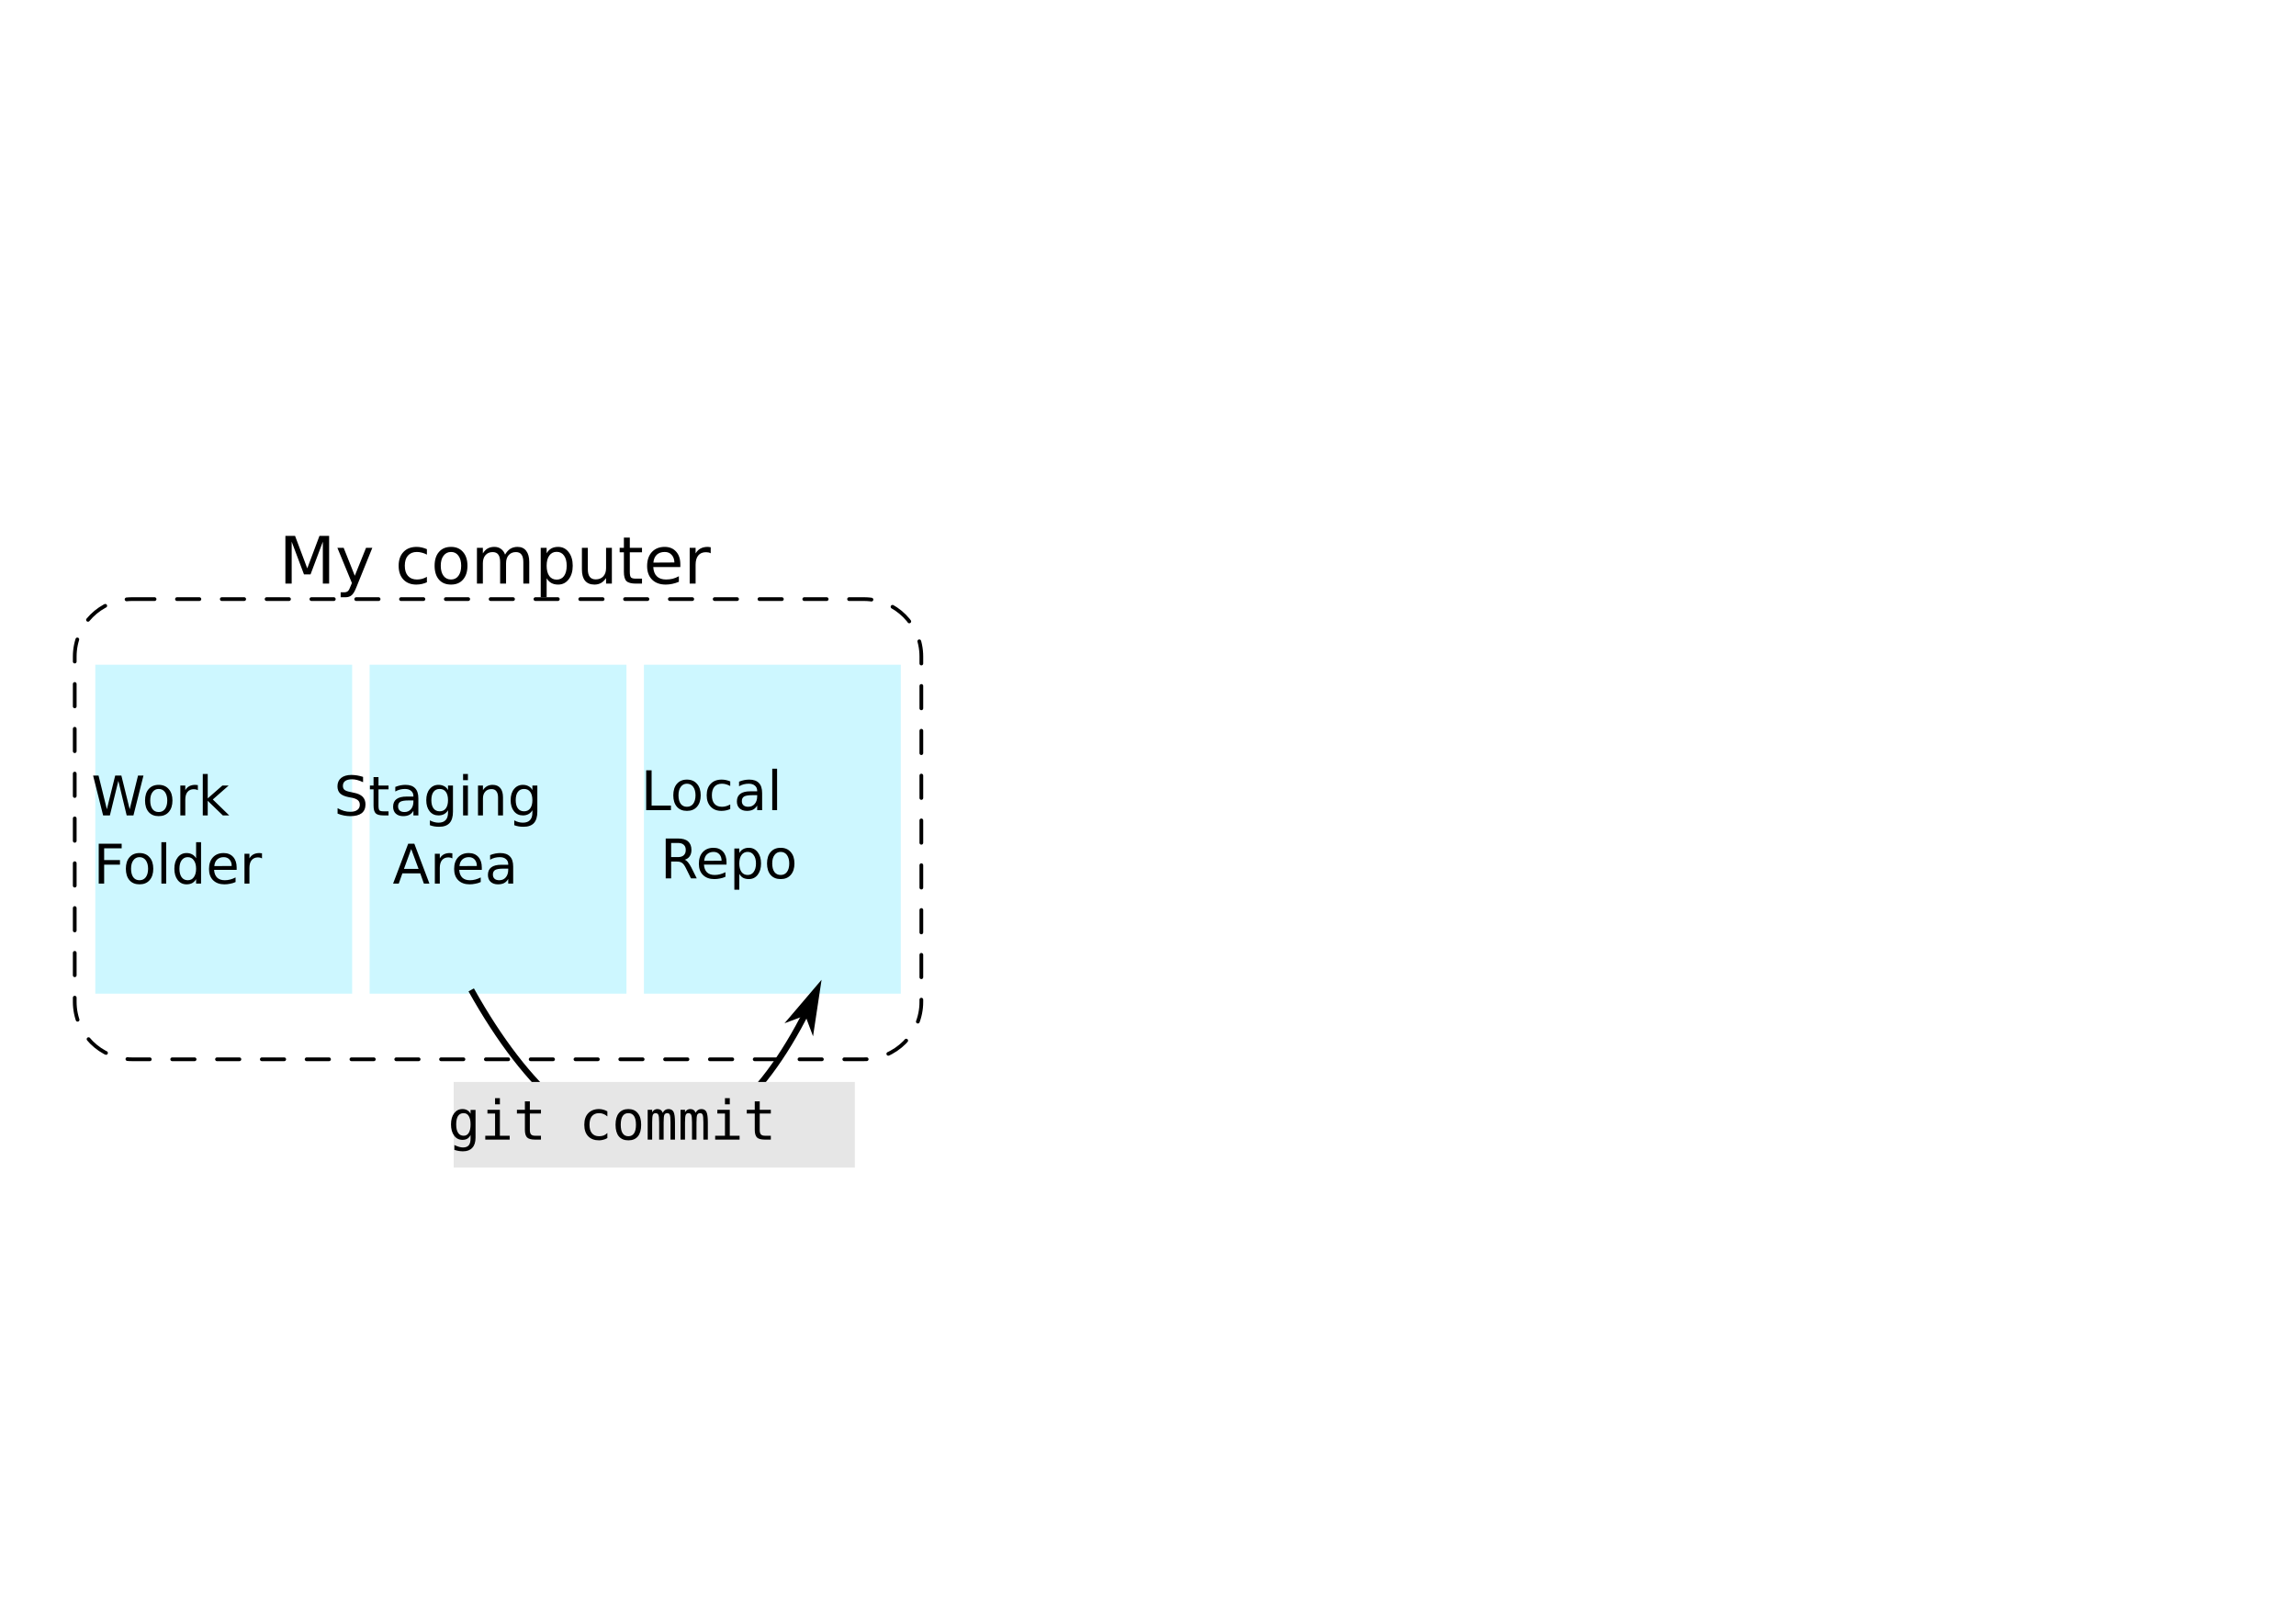
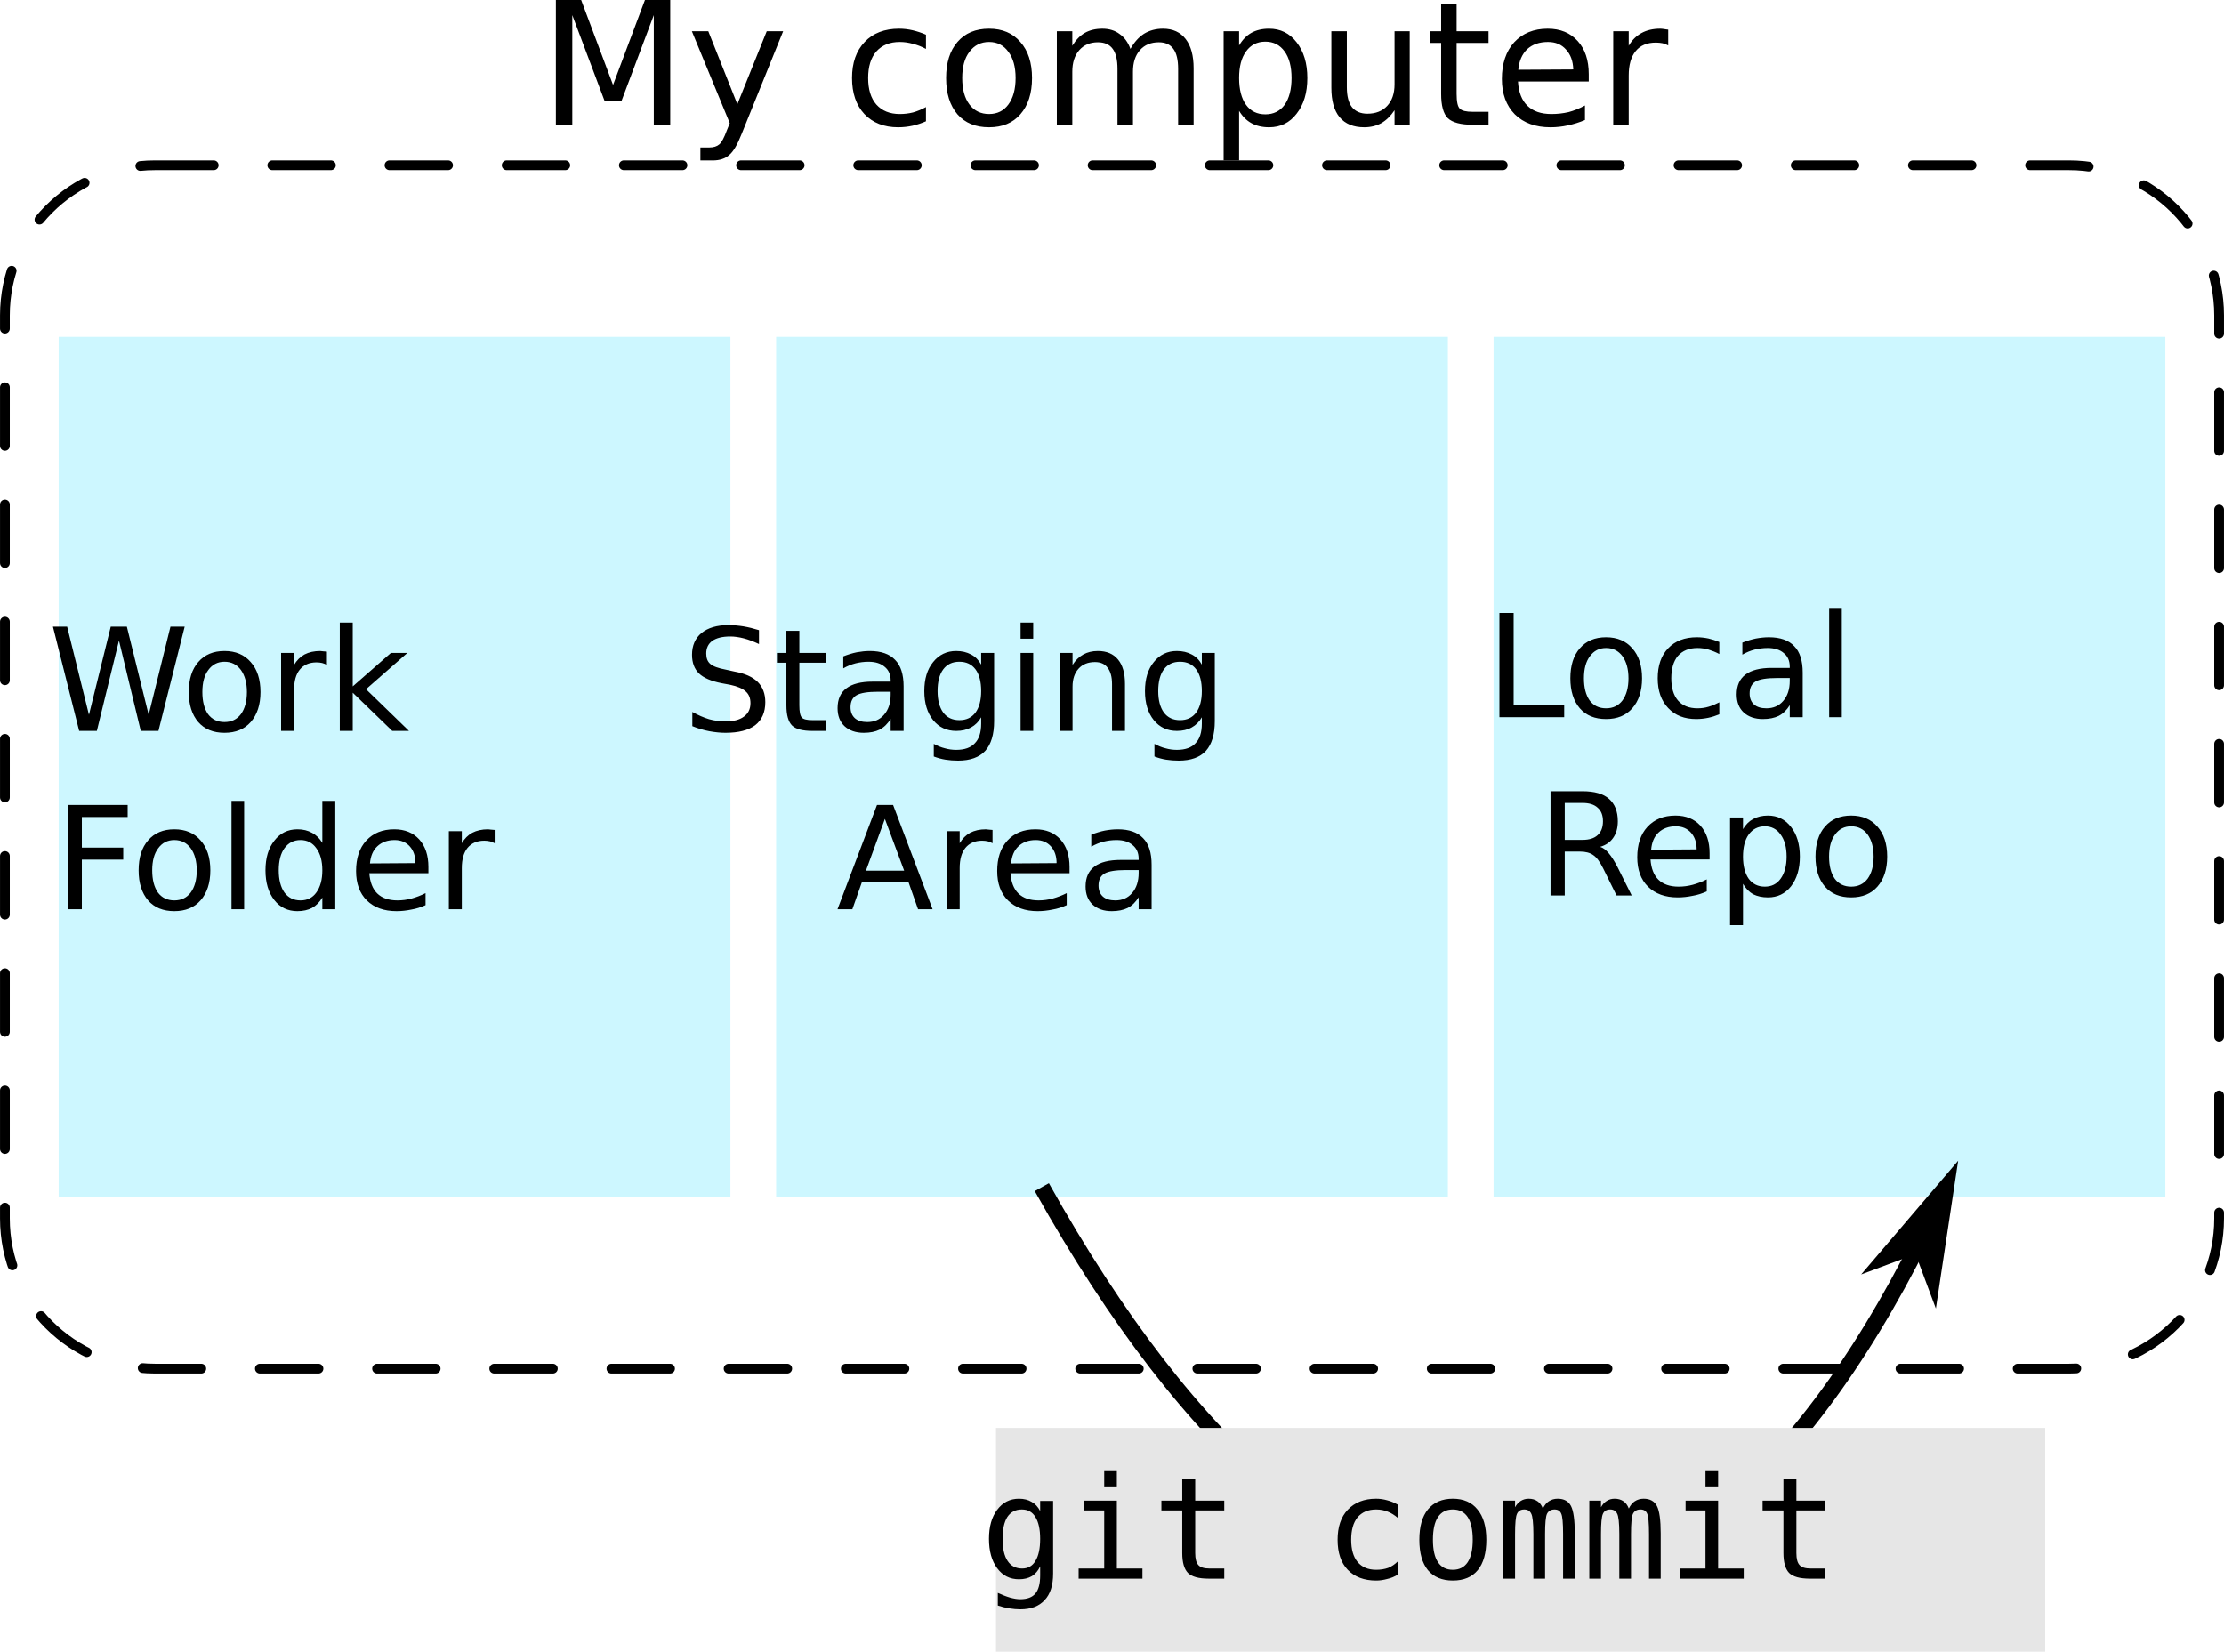
- <svg xmlns="http://www.w3.org/2000/svg" xmlns:xlink="http://www.w3.org/1999/xlink" width="297mm" height="210mm" viewBox="0 0 297 210" version="1.1" id="svg5">
+ <svg xmlns="http://www.w3.org/2000/svg" xmlns:xlink="http://www.w3.org/1999/xlink" width="109.999mm" height="81.693mm" viewBox="0 0 109.999 81.693" version="1.1" id="svg5">
  <defs id="defs2">
-     <marker style="overflow:visible;" id="marker39884" refX="0.0" refY="0.0" orient="auto">
-       <path transform="scale(0.4) rotate(180) translate(10,0)" style="fill-rule:evenodd;fill:context-stroke;stroke:context-stroke;stroke-width:1.0pt;" d="M 0.0,0.0 L 5.0,-5.0 L -12.5,0.0 L 5.0,5.0 L 0.0,0.0 z " id="path39882" />
+     <marker style="overflow:visible" id="marker39884" refX="0" refY="0" orient="auto">
+       <path transform="matrix(-0.4,0,0,-0.4,-4,0)" style="fill:context-stroke;fill-rule:evenodd;stroke:context-stroke;stroke-width:1pt" d="M 0,0 5,-5 -12.5,0 5,5 Z" id="path39882" />
    </marker>
-     <marker style="overflow:visible;" id="Arrow1Mend" refX="0.0" refY="0.0" orient="auto">
-       <path transform="scale(0.4) rotate(180) translate(10,0)" style="fill-rule:evenodd;fill:context-stroke;stroke:context-stroke;stroke-width:1.0pt;" d="M 0.0,0.0 L 5.0,-5.0 L -12.5,0.0 L 5.0,5.0 L 0.0,0.0 z " id="path33627" />
+     <marker style="overflow:visible" id="Arrow1Mend" refX="0" refY="0" orient="auto">
+       <path transform="matrix(-0.4,0,0,-0.4,-4,0)" style="fill:context-stroke;fill-rule:evenodd;stroke:context-stroke;stroke-width:1pt" d="M 0,0 5,-5 -12.5,0 5,5 Z" id="path33627" />
    </marker>
-     <marker style="overflow:visible;" id="Arrow1Lend" refX="0.0" refY="0.0" orient="auto">
-       <path transform="scale(0.8) rotate(180) translate(12.5,0)" style="fill-rule:evenodd;fill:context-stroke;stroke:context-stroke;stroke-width:1.0pt;" d="M 0.0,0.0 L 5.0,-5.0 L -12.5,0.0 L 5.0,5.0 L 0.0,0.0 z " id="path33621" />
+     <marker style="overflow:visible" id="Arrow1Lend" refX="0" refY="0" orient="auto">
+       <path transform="matrix(-0.8,0,0,-0.8,-10,0)" style="fill:context-stroke;fill-rule:evenodd;stroke:context-stroke;stroke-width:1pt" d="M 0,0 5,-5 -12.5,0 5,5 Z" id="path33621" />
    </marker>
    <linearGradient id="linearGradient4750">
      <stop id="stop4752" style="stop-color:#ffffff" offset="0" />
      <stop id="stop4758" style="stop-color:#fefefe" offset=".379" />
      <stop id="stop4754" style="stop-color:#1d1d1d" offset="1" />
    </linearGradient>
    <radialGradient id="radialGradient307" fx="18.934" fy="17.81" xlink:href="#linearGradient4750" gradientUnits="userSpaceOnUse" cy="17.486" cx="18.634" gradientTransform="scale(1.0368,0.96449)" r="40.693" />
    <radialGradient id="radialGradient317" fx="18.934" fy="17.81" xlink:href="#linearGradient4750" gradientUnits="userSpaceOnUse" cy="17.486" cx="18.634" gradientTransform="scale(1.0368,0.96449)" r="40.693" />
    <radialGradient id="radialGradient327" fx="18.934" fy="17.81" xlink:href="#linearGradient4750" gradientUnits="userSpaceOnUse" cy="17.486" cx="18.634" gradientTransform="scale(1.0368,0.96449)" r="40.693" />
    <radialGradient id="radialGradient337" fx="18.934" fy="17.81" xlink:href="#linearGradient4750" gradientUnits="userSpaceOnUse" cy="17.486" cx="18.634" gradientTransform="scale(1.0368,0.96449)" r="40.693" />
    <radialGradient id="radialGradient347" fx="18.934" fy="17.81" xlink:href="#linearGradient4750" gradientUnits="userSpaceOnUse" cy="17.486" cx="18.634" gradientTransform="scale(1.0368,0.96449)" r="40.693" />
    <radialGradient id="radialGradient357" fx="18.934" fy="17.81" xlink:href="#linearGradient4750" gradientUnits="userSpaceOnUse" cy="17.486" cx="18.634" gradientTransform="scale(1.0368,0.96449)" r="40.693" />
    <radialGradient id="radialGradient367" fx="18.934" fy="17.81" xlink:href="#linearGradient4750" gradientUnits="userSpaceOnUse" cy="17.486" cx="18.634" gradientTransform="scale(1.0368,0.96449)" r="40.693" />
    <radialGradient id="radialGradient377" fx="18.934" fy="17.81" xlink:href="#linearGradient4750" gradientUnits="userSpaceOnUse" cy="17.486" cx="18.634" gradientTransform="scale(1.0368,0.96449)" r="40.693" />
    <radialGradient id="radialGradient387" fx="18.934" fy="17.81" xlink:href="#linearGradient4750" gradientUnits="userSpaceOnUse" cy="17.486" cx="18.634" gradientTransform="scale(1.0368,0.96449)" r="40.693" />
    <radialGradient id="radialGradient397" fx="18.934" fy="17.81" xlink:href="#linearGradient4750" gradientUnits="userSpaceOnUse" cy="17.486" cx="18.634" gradientTransform="scale(1.0368,0.96449)" r="40.693" />
    <radialGradient id="radialGradient407" fx="18.934" fy="17.81" xlink:href="#linearGradient4750" gradientUnits="userSpaceOnUse" cy="17.486" cx="18.634" gradientTransform="scale(1.0368,0.96449)" r="40.693" />
    <radialGradient id="radialGradient417" fx="18.934" fy="17.81" xlink:href="#linearGradient4750" gradientUnits="userSpaceOnUse" cy="17.486" cx="18.634" gradientTransform="scale(1.0368,0.96449)" r="40.693" />
    <radialGradient id="radialGradient427" fx="18.934" fy="17.81" xlink:href="#linearGradient4750" gradientUnits="userSpaceOnUse" cy="17.486" cx="18.634" gradientTransform="scale(1.0368,0.96449)" r="40.693" />
    <radialGradient id="radialGradient437" fx="18.934" fy="17.81" xlink:href="#linearGradient4750" gradientUnits="userSpaceOnUse" cy="17.486" cx="18.634" gradientTransform="scale(1.0368,0.96449)" r="40.693" />
    <radialGradient id="radialGradient447" fx="18.934" fy="17.81" xlink:href="#linearGradient4750" gradientUnits="userSpaceOnUse" cy="17.486" cx="18.634" gradientTransform="scale(1.0368,0.96449)" r="40.693" />
    <radialGradient id="radialGradient457" fx="18.934" fy="17.81" xlink:href="#linearGradient4750" gradientUnits="userSpaceOnUse" cy="17.486" cx="18.634" gradientTransform="scale(1.0368,0.96449)" r="40.693" />
    <radialGradient id="radialGradient467" fx="18.934" fy="17.81" xlink:href="#linearGradient4750" gradientUnits="userSpaceOnUse" cy="17.486" cx="18.634" gradientTransform="scale(1.0368,0.96449)" r="40.693" />
    <radialGradient id="radialGradient477" fx="18.934" fy="17.81" xlink:href="#linearGradient4750" gradientUnits="userSpaceOnUse" cy="17.486" cx="18.634" gradientTransform="scale(1.0368,0.96449)" r="40.693" />
    <radialGradient id="radialGradient487" fx="18.934" fy="17.81" xlink:href="#linearGradient4750" gradientUnits="userSpaceOnUse" cy="17.486" cx="18.634" gradientTransform="scale(1.0368,0.96449)" r="40.693" />
    <radialGradient id="radialGradient497" fx="18.934" fy="17.81" xlink:href="#linearGradient4750" gradientUnits="userSpaceOnUse" cy="17.486" cx="18.634" gradientTransform="scale(1.0368,0.96449)" r="40.693" />
    <radialGradient id="radialGradient507" fx="18.934" fy="17.81" xlink:href="#linearGradient4750" gradientUnits="userSpaceOnUse" cy="17.486" cx="18.634" gradientTransform="scale(1.0368,0.96449)" r="40.693" />
    <radialGradient id="radialGradient517" fx="18.934" fy="17.81" xlink:href="#linearGradient4750" gradientUnits="userSpaceOnUse" cy="17.486" cx="18.634" gradientTransform="scale(1.0368,0.96449)" r="40.693" />
    <radialGradient id="radialGradient527" fx="18.934" fy="17.81" xlink:href="#linearGradient4750" gradientUnits="userSpaceOnUse" cy="17.486" cx="18.634" gradientTransform="scale(1.0368,0.96449)" r="40.693" />
    <radialGradient id="radialGradient537" fx="18.934" fy="17.81" xlink:href="#linearGradient4750" gradientUnits="userSpaceOnUse" cy="17.486" cx="18.634" gradientTransform="scale(1.0368,0.96449)" r="40.693" />
    <radialGradient id="radialGradient547" fx="18.934" fy="17.81" xlink:href="#linearGradient4750" gradientUnits="userSpaceOnUse" cy="17.486" cx="18.634" gradientTransform="scale(1.0368,0.96449)" r="40.693" />
    <radialGradient id="radialGradient557" fx="18.934" fy="17.81" xlink:href="#linearGradient4750" gradientUnits="userSpaceOnUse" cy="17.486" cx="18.634" gradientTransform="scale(1.0368,0.96449)" r="40.693" />
    <radialGradient id="radialGradient567" fx="18.934" fy="17.81" xlink:href="#linearGradient4750" gradientUnits="userSpaceOnUse" cy="17.486" cx="18.634" gradientTransform="scale(1.0368,0.96449)" r="40.693" />
    <radialGradient id="radialGradient577" fx="18.934" fy="17.81" xlink:href="#linearGradient4750" gradientUnits="userSpaceOnUse" cy="17.486" cx="18.634" gradientTransform="scale(1.0368,0.96449)" r="40.693" />
    <radialGradient id="radialGradient587" fx="18.934" fy="17.81" xlink:href="#linearGradient4750" gradientUnits="userSpaceOnUse" cy="17.486" cx="18.634" gradientTransform="scale(1.0368,0.96449)" r="40.693" />
    <radialGradient id="radialGradient597" fx="18.934" fy="17.81" xlink:href="#linearGradient4750" gradientUnits="userSpaceOnUse" cy="17.486" cx="18.634" gradientTransform="scale(1.0368,0.96449)" r="40.693" />
    <radialGradient id="radialGradient607" fx="18.934" fy="17.81" xlink:href="#linearGradient4750" gradientUnits="userSpaceOnUse" cy="17.486" cx="18.634" gradientTransform="scale(1.0368,0.96449)" r="40.693" />
    <radialGradient id="radialGradient617" fx="18.934" fy="17.81" xlink:href="#linearGradient4750" gradientUnits="userSpaceOnUse" cy="17.486" cx="18.634" gradientTransform="scale(1.0368,0.96449)" r="40.693" />
    <radialGradient id="radialGradient627" fx="18.934" fy="17.81" xlink:href="#linearGradient4750" gradientUnits="userSpaceOnUse" cy="17.486" cx="18.634" gradientTransform="scale(1.0368,0.96449)" r="40.693" />
    <radialGradient id="radialGradient637" fx="18.934" fy="17.81" xlink:href="#linearGradient4750" gradientUnits="userSpaceOnUse" cy="17.486" cx="18.634" gradientTransform="scale(1.0368,0.96449)" r="40.693" />
    <radialGradient id="radialGradient647" fx="18.934" fy="17.81" xlink:href="#linearGradient4750" gradientUnits="userSpaceOnUse" cy="17.486" cx="18.634" gradientTransform="scale(1.0368,0.96449)" r="40.693" />
    <radialGradient id="radialGradient657" fx="18.934" fy="17.81" xlink:href="#linearGradient4750" gradientUnits="userSpaceOnUse" cy="17.486" cx="18.634" gradientTransform="scale(1.0368,0.96449)" r="40.693" />
  </defs>
-   <g id="layer1">
+   <g id="layer1" transform="translate(-9.424382,-69.31022)">
    <text xml:space="preserve" style="font-size:8.467px;line-height:1.25;font-family:'Bitstream Vera Sans';-inkscape-font-specification:'Bitstream Vera Sans';letter-spacing:0px;word-spacing:0px;stroke-width:0.265" x="36.089" y="75.482" id="text8953">
      <tspan id="tspan8951" style="font-size:8.467px;stroke-width:0.265" x="36.089" y="75.482">My computer</tspan>
    </text>
    <rect style="fill:none;stroke:#000000;stroke-width:0.483;stroke-linecap:round;stroke-linejoin:round;stroke-miterlimit:4;stroke-dasharray:2.898, 2.898;stroke-dashoffset:0;stroke-opacity:1" id="rect7791" width="109.514" height="59.517" x="9.667" y="77.485" ry="7.43" />
    <rect style="fill:#cdf7ff;fill-opacity:1;stroke:none;stroke-width:0.5;stroke-linecap:round;stroke-linejoin:round;stroke-miterlimit:4;stroke-dasharray:3, 3;stroke-dashoffset:0;stroke-opacity:1" id="rect13555" width="33.224" height="42.543" x="12.327" y="85.973" ry="0" />
    <rect style="fill:#cdf7ff;fill-opacity:1;stroke:none;stroke-width:0.5;stroke-linecap:round;stroke-linejoin:round;stroke-miterlimit:4;stroke-dasharray:3, 3;stroke-dashoffset:0;stroke-opacity:1" id="rect13555-3" width="33.224" height="42.543" x="47.812" y="85.973" ry="0" />
    <rect style="fill:#cdf7ff;fill-opacity:1;stroke:none;stroke-width:0.5;stroke-linecap:round;stroke-linejoin:round;stroke-miterlimit:4;stroke-dasharray:3, 3;stroke-dashoffset:0;stroke-opacity:1" id="rect13555-6" width="33.224" height="42.543" x="83.297" y="85.973" ry="0" />
    <path style="fill:none;stroke:#000000;stroke-width:0.8;stroke-linecap:butt;stroke-linejoin:miter;stroke-miterlimit:4;stroke-dasharray:none;stroke-opacity:1;marker-end:url(#marker39884)" d="m 60.953,128.026 c 14.813,26.51 32.504,26.802 44.667,0.127" id="path39781" />
    <text xml:space="preserve" style="font-size:7.056px;line-height:1.25;font-family:'Bitstream Vera Sans';-inkscape-font-specification:'Bitstream Vera Sans';letter-spacing:0px;word-spacing:0px;stroke-width:0.265" x="28.593" y="105.464" id="text16218">
      <tspan style="font-size:7.056px;text-align:center;text-anchor:middle;stroke-width:0.265" x="28.593" y="105.464" id="tspan16220">Work</tspan>
      <tspan style="font-size:7.056px;text-align:center;text-anchor:middle;stroke-width:0.265" x="28.593" y="114.284" id="tspan16224">Folder</tspan>
    </text>
    <text xml:space="preserve" style="font-size:7.056px;line-height:1.25;font-family:'Bitstream Vera Sans';-inkscape-font-specification:'Bitstream Vera Sans';text-align:center;letter-spacing:0px;word-spacing:0px;text-anchor:middle;stroke-width:0.265" x="64.512" y="105.464" id="text22314">
      <tspan id="tspan22312" style="stroke-width:0.265" x="64.512" y="105.464">Staging</tspan>
      <tspan style="stroke-width:0.265" x="64.512" y="114.284" id="tspan22316">Area</tspan>
    </text>
    <text xml:space="preserve" style="font-size:7.056px;line-height:1.25;font-family:'Bitstream Vera Sans';-inkscape-font-specification:'Bitstream Vera Sans';text-align:center;letter-spacing:0px;word-spacing:0px;text-anchor:middle;stroke-width:0.265" x="99.893" y="104.781" id="text23910">
      <tspan id="tspan23908" style="stroke-width:0.265" x="99.893" y="104.781">Local</tspan>
      <tspan style="stroke-width:0.265" x="99.893" y="113.6" id="tspan23912">Repo</tspan>
    </text>
    <rect style="fill:#e6e6e6;fill-opacity:1;stroke:none;stroke-width:0.5;stroke-linecap:round;stroke-linejoin:round;stroke-miterlimit:4;stroke-dasharray:3, 3;stroke-dashoffset:0;stroke-opacity:1" id="rect30259" width="51.893" height="11.069" x="58.686" y="139.935" />
    <text xml:space="preserve" style="font-size:7.056px;line-height:1.25;font-family:'Bitstream Vera Sans';-inkscape-font-specification:'Bitstream Vera Sans';text-align:center;letter-spacing:0px;word-spacing:0px;text-anchor:middle;stroke-width:0.265" x="84.767" y="147.392" id="text31385">
      <tspan id="tspan31383" style="font-style:normal;font-variant:normal;font-weight:normal;font-stretch:normal;font-family:'DejaVu Sans Mono';-inkscape-font-specification:'DejaVu Sans Mono';stroke-width:0.265" x="84.767" y="147.392">git commit</tspan>
    </text>
  </g>
</svg>
